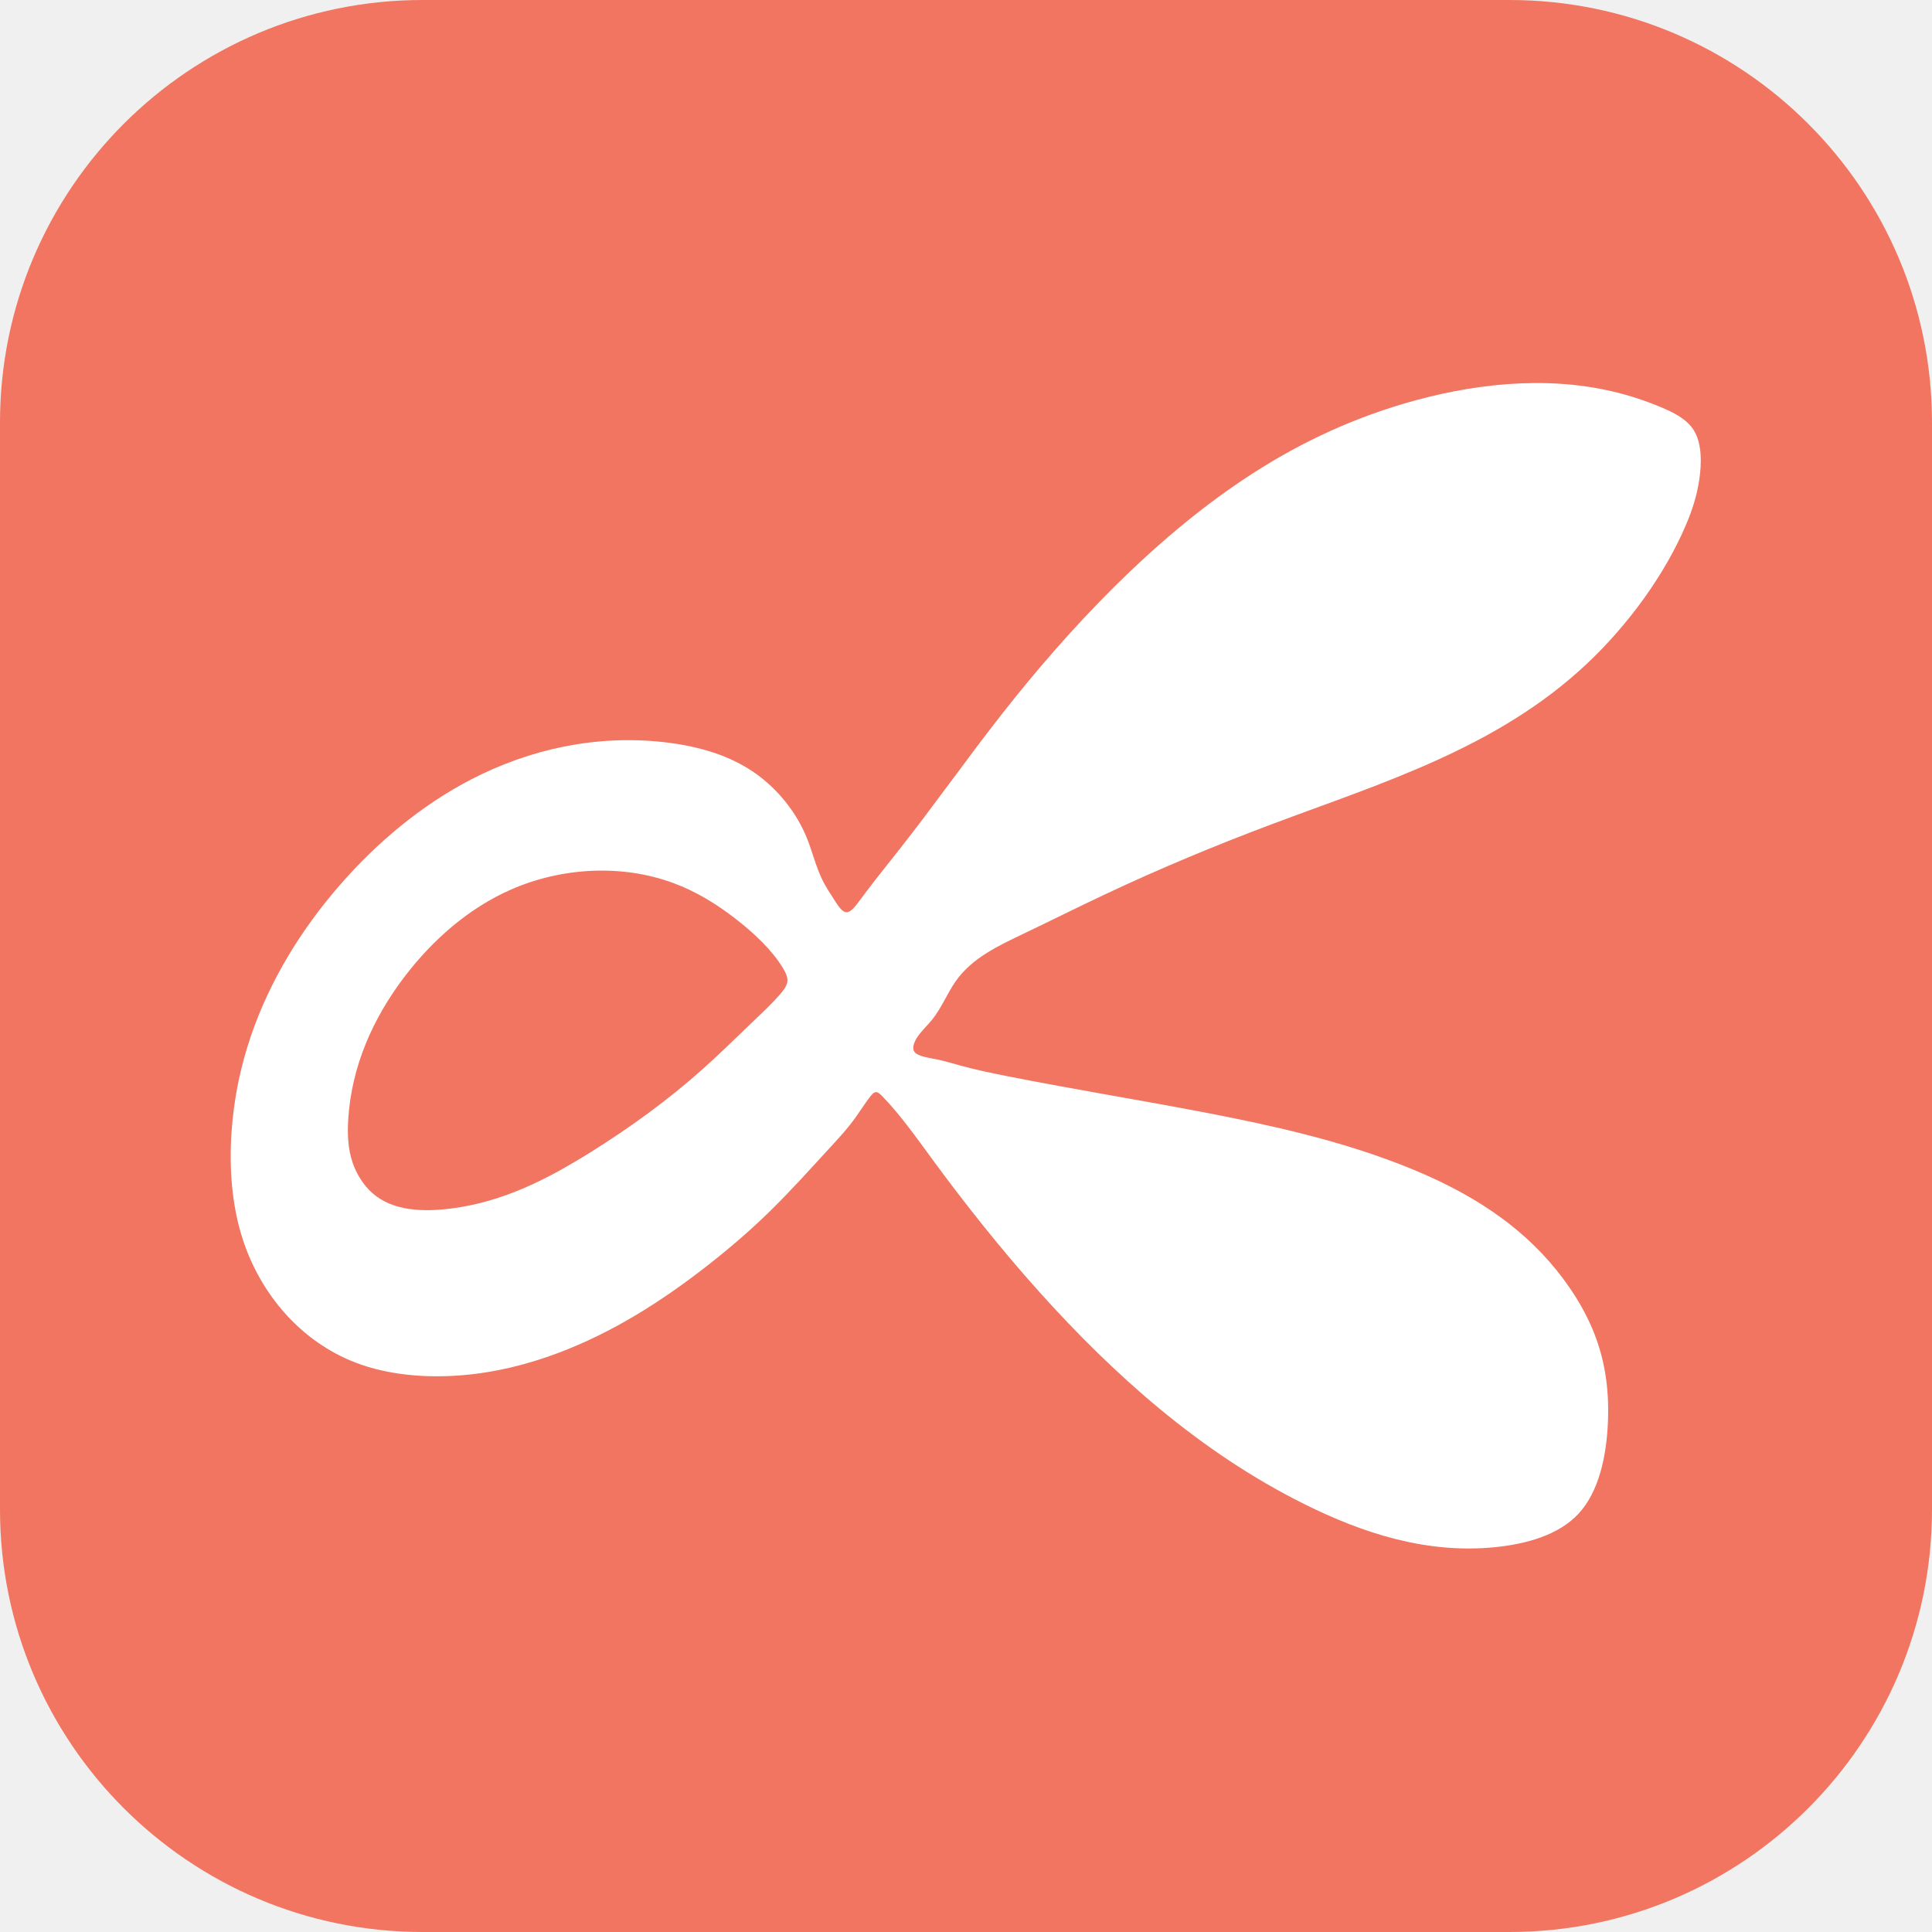
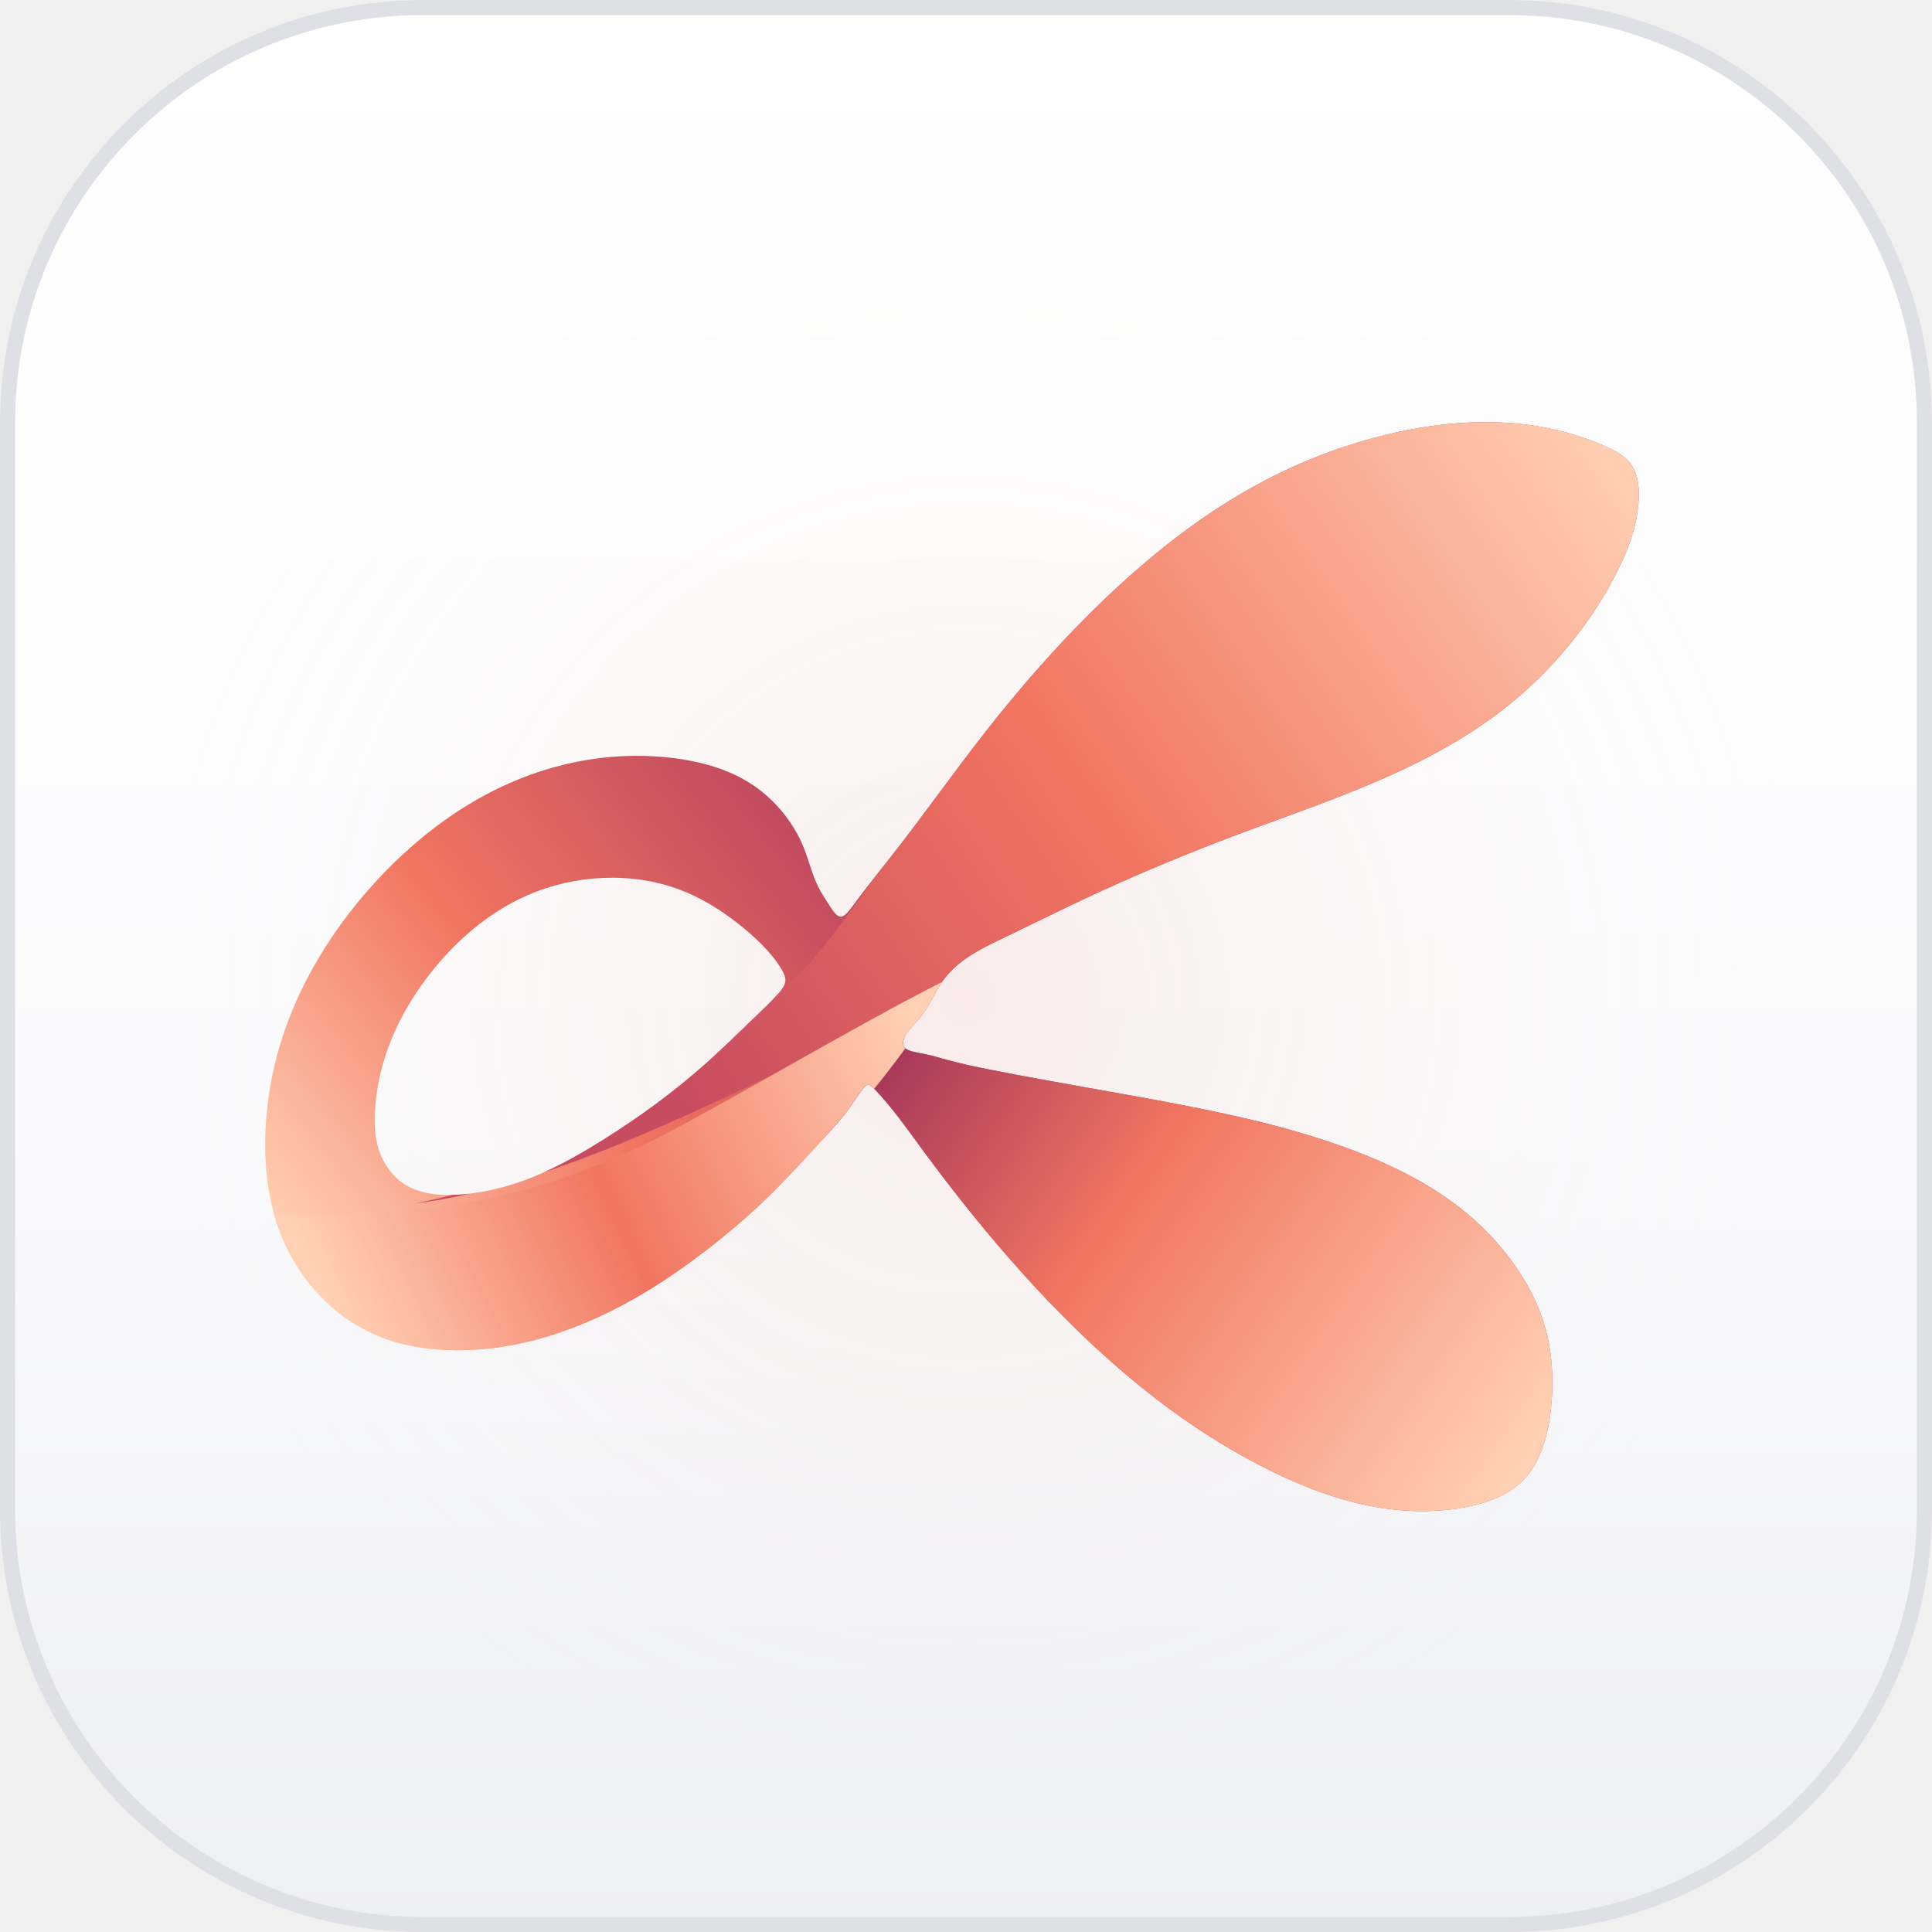
<svg xmlns="http://www.w3.org/2000/svg" width="512" height="512" viewBox="0 0 512 512" role="img" aria-label="Kooyu · application icon">
-   <rect width="512" height="512" rx="112" fill="#F17561" />
-   <g transform="translate(3.46 21.52) scale(.488)">
-     <path d="M804.63 796.12 C767.56 799.78 733.03 788.56 700.97 772.58 C673.26 758.76 647.40 741.39 622.93 721.18 C576.45 682.78 534.98 634.13 499.70 586.13 C490.60 573.74 481.91 561.40 472.15 551.32 C470.95 550.09 469.74 548.89 468.56 548.98 C467.37 549.06 466.20 550.44 465.02 552.00 C462.66 555.11 460.23 558.93 457.79 562.35 C453.02 569.03 448.18 574.20 443.20 579.60 C433.21 590.45 422.61 602.28 411.58 613.12 C400.57 623.93 389.12 633.75 377.43 642.91 C351.95 662.85 325.33 679.62 296.06 690.62 C279.38 696.89 261.84 701.30 243.33 702.77 C224.11 704.30 203.85 702.67 186.21 695.95 C156.60 684.66 134.41 659.01 124.63 628.58 C118.71 610.15 117.33 589.98 118.65 570.64 C119.89 552.45 123.51 535.01 129.27 518.21 C139.44 488.52 156.30 460.83 177.55 436.45 C197.76 413.26 221.93 393.06 248.82 379.15 C280.87 362.56 316.78 354.91 353.00 358.88 C370.48 360.80 388.04 365.42 402.47 375.40 C415.05 384.09 425.26 396.83 430.93 410.60 C434.19 418.53 435.95 426.79 439.87 434.48 C441.64 437.94 443.84 441.29 446.10 444.77 C448.24 448.08 450.44 451.52 452.91 451.29 C455.32 451.07 457.99 447.36 460.40 444.09 C462.86 440.75 465.05 437.86 467.32 434.93 C471.86 429.07 476.74 423.02 481.50 416.97 C500.78 392.45 517.91 368.01 536.99 343.68 C574.23 296.22 618.90 249.20 667.99 216.41 C695.29 198.17 723.95 184.33 755.45 175.05 C791.46 164.44 831.19 159.79 868.23 168.39 C877.09 170.44 885.80 173.25 894.34 176.80 C901.63 179.81 908.79 183.36 912.64 189.42 C917.22 196.65 917.07 207.45 915.65 216.77 C914.29 225.61 911.78 233.11 908.59 240.67 C897.26 267.50 877.36 295.07 854.35 316.65 C805.72 362.26 743.19 381.11 683.51 403.52 C652.82 415.05 622.89 427.51 593.15 441.52 C578.51 448.42 563.92 455.70 549.24 462.72 C535.01 469.54 520.70 476.11 511.76 488.97 C507.30 495.39 504.18 503.38 498.97 509.80 C496.52 512.81 493.62 515.48 491.52 518.44 C489.26 521.63 487.93 525.16 489.64 527.28 C491.48 529.55 496.79 530.22 501.41 531.16 C506.13 532.12 510.11 533.36 514.19 534.49 C522.60 536.82 531.40 538.64 540.25 540.40 C576.33 547.54 613.27 553.49 649.41 560.47 C684.28 567.22 718.40 574.92 751.23 587.43 C780.15 598.45 808.06 613.19 830.22 636.57 C841.21 648.18 850.79 661.91 857.00 676.01 C864.22 692.42 866.88 709.33 866.11 728.04 C865.37 746.11 861.44 765.86 849.99 778.08 C839.16 789.62 821.63 794.43 804.63 796.12 Z M237.75 612.21 C266.35 608.59 290.37 596.15 313.90 581.45 C334.92 568.33 355.54 553.41 374.64 536.36 C383.97 528.02 392.93 519.18 402.52 510.01 C407.31 505.43 412.26 500.76 416.37 496.05 C418.31 493.81 420.07 491.57 420.45 489.28 C420.87 486.77 419.64 484.21 418.12 481.67 C412.38 472.08 402.57 462.80 392.61 455.04 C381.73 446.57 370.66 439.92 358.68 435.48 C330.96 425.21 298.32 426.76 270.46 438.96 C247.47 449.03 227.75 466.37 212.51 486.42 C195.33 509.02 183.84 535.08 182.03 563.53 C181.52 571.56 181.79 579.79 184.49 587.53 C186.65 593.71 190.37 599.58 195.08 603.77 C206.10 613.57 222.57 614.13 237.75 612.21 Z" fill="#FFFFFF" fill-rule="evenodd" />
+   <defs>
+     <linearGradient id="kooyu-tile-light" gradientUnits="userSpaceOnUse" x1="256" y1="0" x2="256" y2="512">
+       <stop offset="0" stop-color="#FFFFFF" />
+       <stop offset=".58" stop-color="#FAFAFC" />
+       <stop offset="1" stop-color="#EEEFF3" />
+     </linearGradient>
+     <radialGradient id="kooyu-glow-light" gradientUnits="userSpaceOnUse" cx="256" cy="264" r="225">
+       <stop offset="0" stop-color="#F17561" stop-opacity=".12" />
+       <stop offset=".62" stop-color="#FFD0B3" stop-opacity=".04" />
+       <stop offset="1" stop-color="#FFFFFF" stop-opacity="0" />
+     </radialGradient>
+     <linearGradient id="kooyu-tile-dark" gradientUnits="userSpaceOnUse" x1="256" y1="0" x2="256" y2="512">
+       <stop offset="0" stop-color="#22232A" />
+       <stop offset=".55" stop-color="#17181D" />
+       <stop offset="1" stop-color="#101115" />
+     </linearGradient>
+     <radialGradient id="kooyu-glow-dark" gradientUnits="userSpaceOnUse" cx="256" cy="258" r="225">
+       <stop offset="0" stop-color="#F17561" stop-opacity=".22" />
+       <stop offset=".6" stop-color="#A03259" stop-opacity=".06" />
+       <stop offset="1" stop-color="#101115" stop-opacity="0" />
+     </radialGradient>
+     <linearGradient id="kooyu-tile-tinted" gradientUnits="userSpaceOnUse" x1="256" y1="0" x2="256" y2="512">
+       <stop offset="0" stop-color="#1E2025" />
+       <stop offset="1" stop-color="#0E0F12" />
+     </linearGradient>
+     <clipPath id="kooyu-icon-clip-light">
+       <path d="M804.63 796.12 C767.56 799.78 733.03 788.56 700.97 772.58 C673.26 758.76 647.40 741.39 622.93 721.18 C576.45 682.78 534.98 634.13 499.70 586.13 C490.60 573.74 481.91 561.40 472.15 551.32 C470.95 550.09 469.74 548.89 468.56 548.98 C467.37 549.06 466.20 550.44 465.02 552.00 C462.66 555.11 460.23 558.93 457.79 562.35 C453.02 569.03 448.18 574.20 443.20 579.60 C433.21 590.45 422.61 602.28 411.58 613.12 C400.57 623.93 389.12 633.75 377.43 642.91 C351.95 662.85 325.33 679.62 296.06 690.62 C279.38 696.89 261.84 701.30 243.33 702.77 C224.11 704.30 203.85 702.67 186.21 695.95 C156.60 684.66 134.41 659.01 124.63 628.58 C118.71 610.15 117.33 589.98 118.65 570.64 C119.89 552.45 123.51 535.01 129.27 518.21 C139.44 488.52 156.30 460.83 177.55 436.45 C197.76 413.26 221.93 393.06 248.82 379.15 C280.87 362.56 316.78 354.91 353.00 358.88 C370.48 360.80 388.04 365.42 402.47 375.40 C415.05 384.09 425.26 396.83 430.93 410.60 C434.19 418.53 435.95 426.79 439.87 434.48 C441.64 437.94 443.84 441.29 446.10 444.77 C448.24 448.08 450.44 451.52 452.91 451.29 C455.32 451.07 457.99 447.36 460.40 444.09 C462.86 440.75 465.05 437.86 467.32 434.93 C471.86 429.07 476.74 423.02 481.50 416.97 C500.78 392.45 517.91 368.01 536.99 343.68 C574.23 296.22 618.90 249.20 667.99 216.41 C695.29 198.17 723.95 184.33 755.45 175.05 C791.46 164.44 831.19 159.79 868.23 168.39 C877.09 170.44 885.80 173.25 894.34 176.80 C901.63 179.81 908.79 183.36 912.64 189.42 C917.22 196.65 917.07 207.45 915.65 216.77 C914.29 225.61 911.78 233.11 908.59 240.67 C897.26 267.50 877.36 295.07 854.35 316.65 C805.72 362.26 743.19 381.11 683.51 403.52 C652.82 415.05 622.89 427.51 593.15 441.52 C578.51 448.42 563.92 455.70 549.24 462.72 C535.01 469.54 520.70 476.11 511.76 488.97 C507.30 495.39 504.18 503.38 498.97 509.80 C496.52 512.81 493.62 515.48 491.52 518.44 C489.26 521.63 487.93 525.16 489.64 527.28 C491.48 529.55 496.79 530.22 501.41 531.16 C506.13 532.12 510.11 533.36 514.19 534.49 C522.60 536.82 531.40 538.64 540.25 540.40 C576.33 547.54 613.27 553.49 649.41 560.47 C684.28 567.22 718.40 574.92 751.23 587.43 C780.15 598.45 808.06 613.19 830.22 636.57 C841.21 648.18 850.79 661.91 857.00 676.01 C864.22 692.42 866.88 709.33 866.11 728.04 C865.37 746.11 861.44 765.86 849.99 778.08 C839.16 789.62 821.63 794.43 804.63 796.12 Z M237.75 612.21 C266.35 608.59 290.37 596.15 313.90 581.45 C334.92 568.33 355.54 553.41 374.64 536.36 C383.97 528.02 392.93 519.18 402.52 510.01 C407.31 505.43 412.26 500.76 416.37 496.05 C418.31 493.81 420.07 491.57 420.45 489.28 C420.87 486.77 419.64 484.21 418.12 481.67 C412.38 472.08 402.57 462.80 392.61 455.04 C381.73 446.57 370.66 439.92 358.68 435.48 C330.96 425.21 298.32 426.76 270.46 438.96 C247.47 449.03 227.75 466.37 212.51 486.42 C195.33 509.02 183.84 535.08 182.03 563.53 C181.52 571.56 181.79 579.79 184.49 587.53 C186.65 593.71 190.37 599.58 195.08 603.77 C206.10 613.57 222.57 614.13 237.75 612.21 Z" fill-rule="evenodd" clip-rule="evenodd" />
+     </clipPath>
+     <linearGradient id="kooyu-i-loop" gradientUnits="userSpaceOnUse" x1="130" y1="640" x2="445" y2="390">
+       <stop stop-color="#FFD0B3" />
+       <stop offset=".48" stop-color="#F17561" />
+       <stop offset="1" stop-color="#BD465F" />
+     </linearGradient>
+     <linearGradient id="kooyu-i-upper" gradientUnits="userSpaceOnUse" x1="360" y1="560" x2="910" y2="180">
+       <stop stop-color="#C84C5F" />
+       <stop offset=".44" stop-color="#F17561" />
+       <stop offset="1" stop-color="#FFD0B3" />
+     </linearGradient>
+     <linearGradient id="kooyu-i-lower" gradientUnits="userSpaceOnUse" x1="467" y1="524" x2="840" y2="780">
+       <stop stop-color="#A03259" />
+       <stop offset=".39" stop-color="#F17561" />
+       <stop offset="1" stop-color="#FFD0B3" />
+     </linearGradient>
+     <linearGradient id="kooyu-i-front" gradientUnits="userSpaceOnUse" x1="151" y1="664" x2="490" y2="505">
+       <stop stop-color="#FFD0B3" />
+       <stop offset=".46" stop-color="#F17561" />
+       <stop offset="1" stop-color="#FFD0B3" />
+     </linearGradient>
+   </defs>
+   <style>.tile-bg{fill:url(#kooyu-tile-light)}.tile-glow{fill:url(#kooyu-glow-light)}.tile-rim{stroke:#DFDFE6;stroke-opacity:1}@media (prefers-color-scheme:dark){.tile-bg{fill:url(#kooyu-tile-dark)}.tile-glow{fill:url(#kooyu-glow-dark)}.tile-rim{stroke:#FFFFFF;stroke-opacity:.11}}</style>
+   <rect width="512" height="512" rx="112" class="tile-bg" />
+   <rect width="512" height="512" rx="112" class="tile-glow" />
+   <rect x="2" y="2" width="508" height="508" rx="110" fill="none" stroke-width="4" class="tile-rim" />
+   <g transform="translate(16.38 37.12) scale(0.456)">
+     <g clip-path="url(#kooyu-icon-clip-light)">
+       <path d="M804.63 796.12 C767.56 799.78 733.03 788.56 700.97 772.58 C673.26 758.76 647.40 741.39 622.93 721.18 C576.45 682.78 534.98 634.13 499.70 586.13 C490.60 573.74 481.91 561.40 472.15 551.32 C470.95 550.09 469.74 548.89 468.56 548.98 C467.37 549.06 466.20 550.44 465.02 552.00 C462.66 555.11 460.23 558.93 457.79 562.35 C453.02 569.03 448.18 574.20 443.20 579.60 C433.21 590.45 422.61 602.28 411.58 613.12 C400.57 623.93 389.12 633.75 377.43 642.91 C351.95 662.85 325.33 679.62 296.06 690.62 C279.38 696.89 261.84 701.30 243.33 702.77 C224.11 704.30 203.85 702.67 186.21 695.95 C156.60 684.66 134.41 659.01 124.63 628.58 C118.71 610.15 117.33 589.98 118.65 570.64 C119.89 552.45 123.51 535.01 129.27 518.21 C139.44 488.52 156.30 460.83 177.55 436.45 C197.76 413.26 221.93 393.06 248.82 379.15 C280.87 362.56 316.78 354.91 353.00 358.88 C370.48 360.80 388.04 365.42 402.47 375.40 C415.05 384.09 425.26 396.83 430.93 410.60 C434.19 418.53 435.95 426.79 439.87 434.48 C441.64 437.94 443.84 441.29 446.10 444.77 C448.24 448.08 450.44 451.52 452.91 451.29 C455.32 451.07 457.99 447.36 460.40 444.09 C462.86 440.75 465.05 437.86 467.32 434.93 C471.86 429.07 476.74 423.02 481.50 416.97 C500.78 392.45 517.91 368.01 536.99 343.68 C574.23 296.22 618.90 249.20 667.99 216.41 C695.29 198.17 723.95 184.33 755.45 175.05 C791.46 164.44 831.19 159.79 868.23 168.39 C877.09 170.44 885.80 173.25 894.34 176.80 C901.63 179.81 908.79 183.36 912.64 189.42 C917.22 196.65 917.07 207.45 915.65 216.77 C914.29 225.61 911.78 233.11 908.59 240.67 C897.26 267.50 877.36 295.07 854.35 316.65 C805.72 362.26 743.19 381.11 683.51 403.52 C652.82 415.05 622.89 427.51 593.15 441.52 C578.51 448.42 563.92 455.70 549.24 462.72 C535.01 469.54 520.70 476.11 511.76 488.97 C507.30 495.39 504.18 503.38 498.97 509.80 C496.52 512.81 493.62 515.48 491.52 518.44 C489.26 521.63 487.93 525.16 489.64 527.28 C491.48 529.55 496.79 530.22 501.41 531.16 C506.13 532.12 510.11 533.36 514.19 534.49 C522.60 536.82 531.40 538.64 540.25 540.40 C576.33 547.54 613.27 553.49 649.41 560.47 C684.28 567.22 718.40 574.92 751.23 587.43 C780.15 598.45 808.06 613.19 830.22 636.57 C841.21 648.18 850.79 661.91 857.00 676.01 C864.22 692.42 866.88 709.33 866.11 728.04 C865.37 746.11 861.44 765.86 849.99 778.08 C839.16 789.62 821.63 794.43 804.63 796.12 Z M237.75 612.21 C266.35 608.59 290.37 596.15 313.90 581.45 C334.92 568.33 355.54 553.41 374.64 536.36 C383.97 528.02 392.93 519.18 402.52 510.01 C407.31 505.43 412.26 500.76 416.37 496.05 C418.31 493.81 420.07 491.57 420.45 489.28 C420.87 486.77 419.64 484.21 418.12 481.67 C412.38 472.08 402.57 462.80 392.61 455.04 C381.73 446.57 370.66 439.92 358.68 435.48 C330.96 425.21 298.32 426.76 270.46 438.96 C247.47 449.03 227.75 466.37 212.51 486.42 C195.33 509.02 183.84 535.08 182.03 563.53 C181.52 571.56 181.79 579.79 184.49 587.53 C186.65 593.71 190.37 599.58 195.08 603.77 C206.10 613.57 222.57 614.13 237.75 612.21 Z" fill="url(#kooyu-i-loop)" fill-rule="evenodd" />
+       <path d="M450 510 C570 550 745 550 890 650 L1030 1030 H435 V650 Z" fill="url(#kooyu-i-lower)" />
+       <path d="M205 618 C300 600 368 545 435 478 C525 370 600 190 700 140 L1030 120 V480 L720 470 L520 490 C400 550 290 608 205 618 Z" fill="url(#kooyu-i-upper)" />
+       <path d="M0 615 C185 635 265 625 365 570 C420 540 470 510 520 485 C500 515 477 548 454 572 C420 630 330 710 200 760 L0 800 Z" fill="url(#kooyu-i-front)" />
+     </g>
  </g>
</svg>
